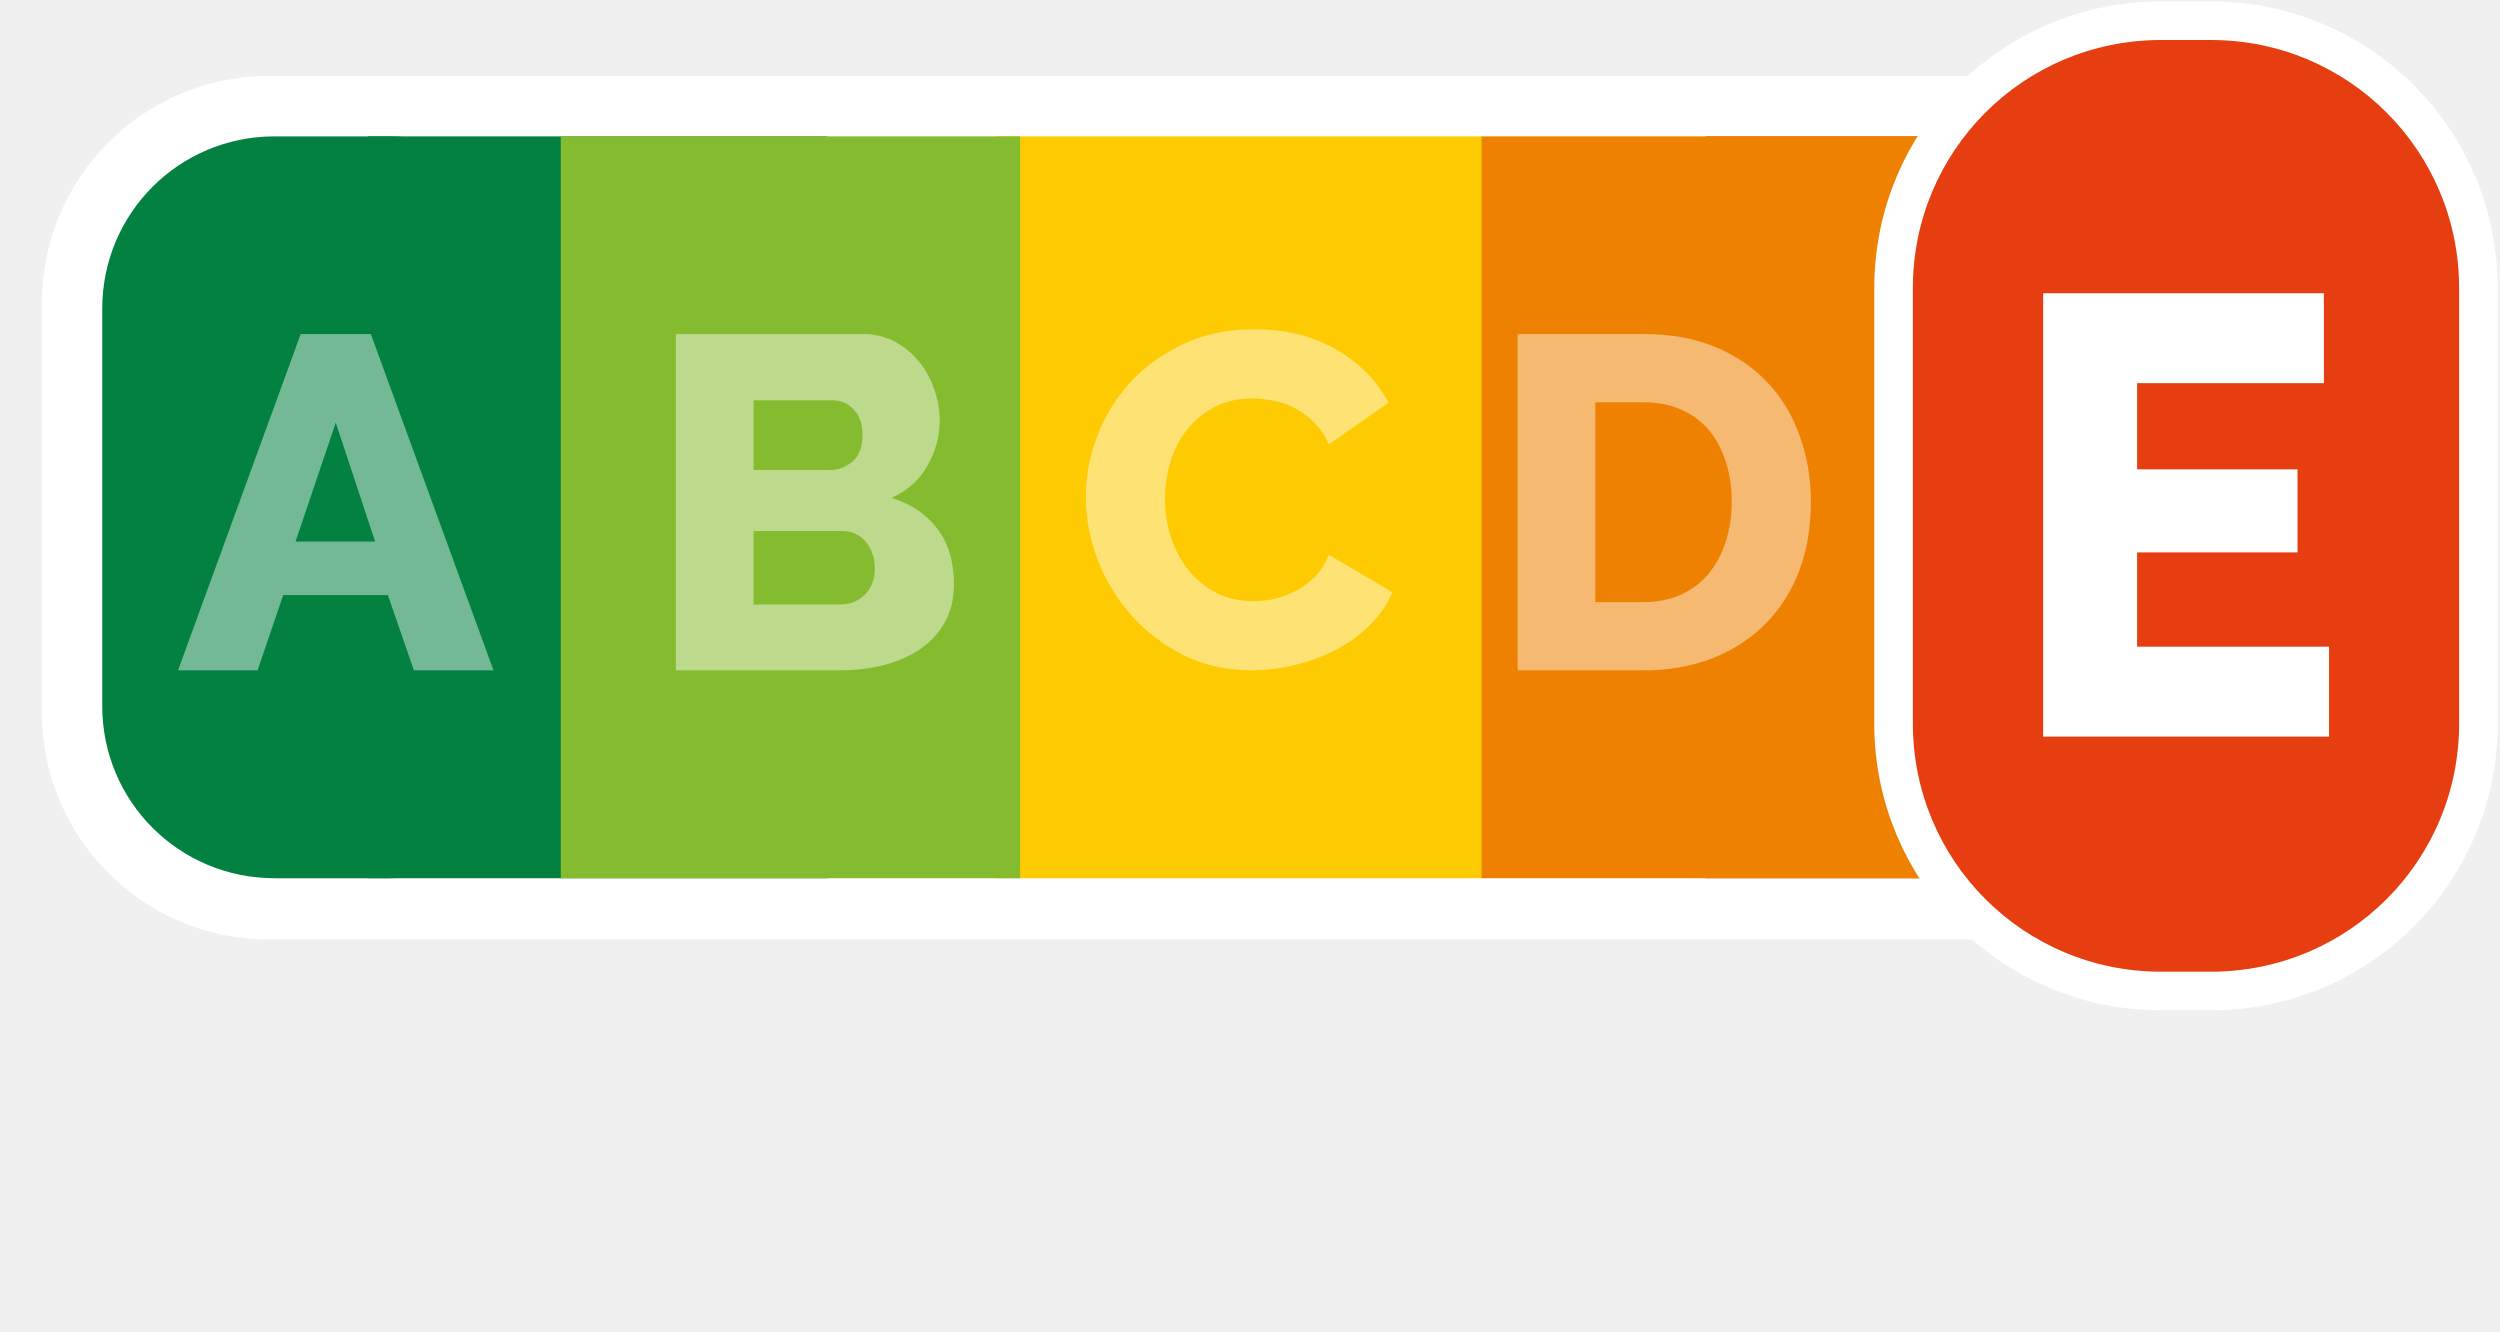
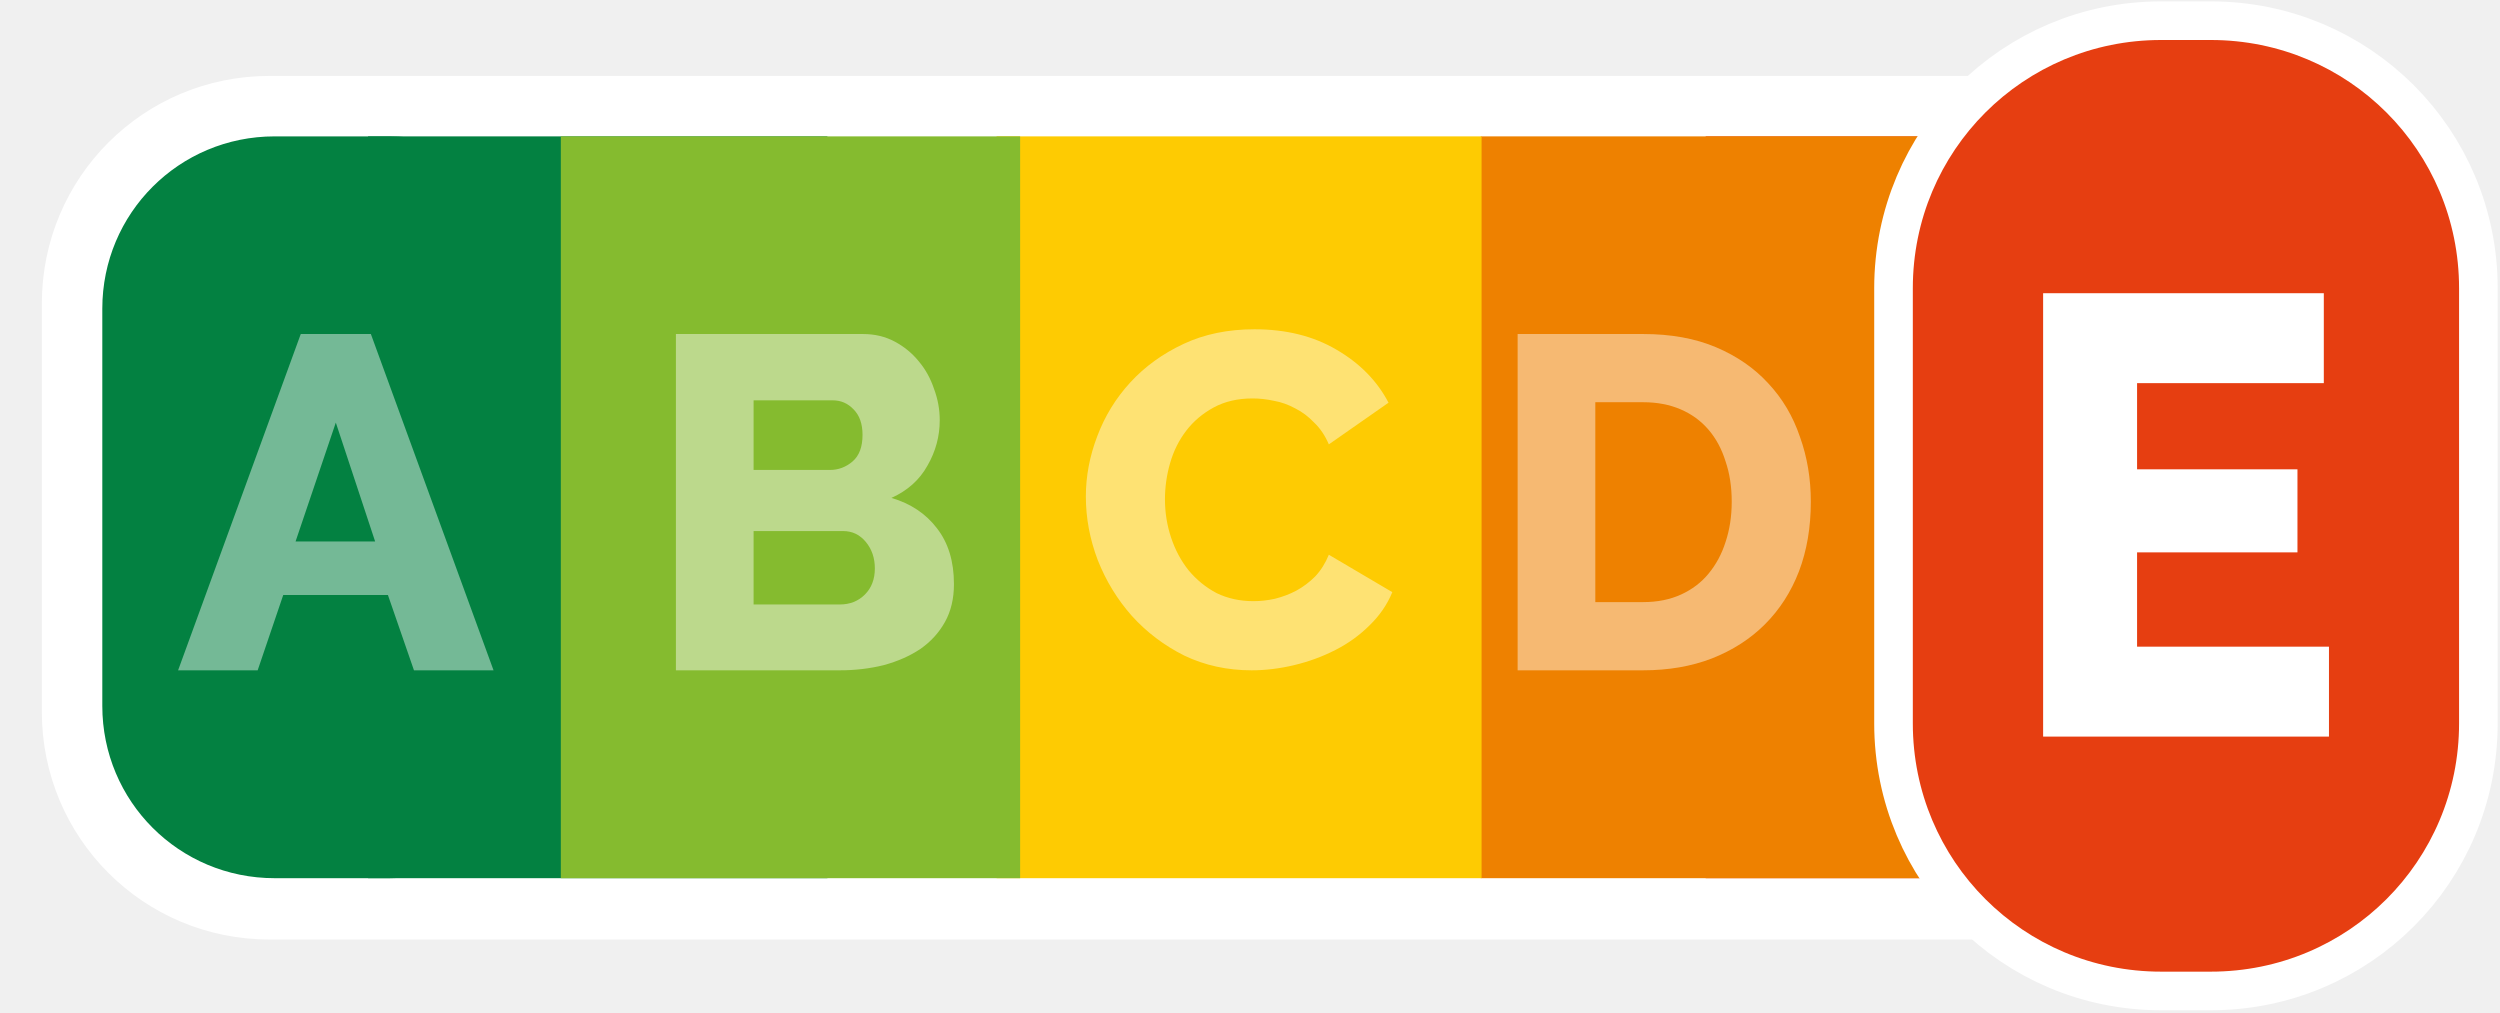
- <svg xmlns="http://www.w3.org/2000/svg" width="244.08" height="130" viewBox="0 250 777.094 1052.362" id="svg4443" version="1.1" style="&#10;    background: #333;&#10;">
+ <svg xmlns="http://www.w3.org/2000/svg" width="244.08" height="98.82" viewBox="0 250 777.094 800" id="svg4443" version="1.1">
  <g id="layer1">
    <path style="opacity:1;fill:#ffffff;fill-opacity:1;fill-rule:evenodd;stroke:none;stroke-width:1;stroke-linecap:round;stroke-linejoin:round;stroke-miterlimit:4;stroke-dasharray:none;stroke-dashoffset:0;stroke-opacity:1" d="m -386.315,310 1549.724,0 c 99.748,0 180.049,80.302 180.049,180.049 l 0,322.481 c 0,99.747 -80.302,180.049 -180.049,180.049 l -1549.724,0 c -99.747,0 -180.049,-80.302 -180.049,-180.049 l 0,-322.481 c 0,-99.747 80.302,-180.049 180.049,-180.049 z" id="rect5333" />
    <path style="opacity:1;fill:#038141;fill-opacity:1;fill-rule:evenodd;stroke:none;stroke-width:1;stroke-linecap:round;stroke-linejoin:round;stroke-miterlimit:4;stroke-dasharray:none;stroke-dashoffset:0;stroke-opacity:1" d="m -308.515,357.79 363.03,0 0,586.315 -363.03,0 z" id="rect5335" />
    <path style="opacity:1;fill:#e63e11;fill-opacity:1;fill-rule:evenodd;stroke:none;stroke-width:1;stroke-linecap:round;stroke-linejoin:round;stroke-miterlimit:4;stroke-dasharray:none;stroke-dashoffset:0;stroke-opacity:1" d="m 748.698,357.79 363.03,0 0,586.315 -363.03,0 z" id="rect5337" />
    <path style="opacity:1;fill:#038141;fill-opacity:1;fill-rule:evenodd;stroke:none;stroke-width:1;stroke-linecap:round;stroke-linejoin:round;stroke-miterlimit:4;stroke-dasharray:none;stroke-dashoffset:0;stroke-opacity:1" d="m -382.381,357.79 90.648,0 c 75.45,0 136.191,60.741 136.191,136.191 l 0,313.932 c 0,75.45 -60.741,136.191 -136.191,136.191 l -90.648,0 c -75.45,0 -136.191,-60.741 -136.191,-136.191 l 0,-313.932 c 0,-75.45 60.741,-136.191 136.191,-136.191 z" id="rect5339" />
    <path style="opacity:1;fill:#ee8100;fill-opacity:1;fill-rule:evenodd;stroke:none;stroke-width:1;stroke-linecap:round;stroke-linejoin:round;stroke-miterlimit:4;stroke-dasharray:none;stroke-dashoffset:0;stroke-opacity:1" d="m 570.957,357.79 363.03,0 0,586.315 -363.03,0 z" id="rect5341" />
    <path id="path5429" style="font-style:normal;font-variant:normal;font-weight:800;font-stretch:normal;font-size:medium;line-height:90%;font-family:Raleway;-inkscape-font-specification:'Raleway Ultra-Bold';letter-spacing:0px;word-spacing:0px;fill:#ffffff;fill-opacity:0.446;stroke:none;stroke-width:1px;stroke-linecap:butt;stroke-linejoin:miter;stroke-opacity:1" d="m 600.081,779.804 0,-265.802 99.208,0 q 32.945,0 57.653,10.482 24.708,10.482 41.181,28.452 16.847,17.97 25.083,42.304 8.61,23.96 8.61,51.289 0,30.324 -9.359,55.032 -9.359,24.334 -26.955,41.929 -17.221,17.221 -41.929,26.955 -24.334,9.359 -54.284,9.359 l -99.208,0 z M 769.296,646.528 q 0,-17.595 -4.867,-31.821 -4.492,-14.6 -13.477,-25.083 -8.985,-10.482 -22.088,-16.098 -13.103,-5.616 -29.575,-5.616 l -37.811,0 0,157.984 37.811,0 q 16.847,0 29.95,-5.99 13.103,-5.99 21.713,-16.472 8.985,-10.857 13.477,-25.083 4.867,-14.6 4.867,-31.821 z" />
    <path style="opacity:1;fill:#fecb02;fill-opacity:1;fill-rule:evenodd;stroke:none;stroke-width:1;stroke-linecap:round;stroke-linejoin:round;stroke-miterlimit:4;stroke-dasharray:none;stroke-dashoffset:0;stroke-opacity:1" d="m 188.259,357.79 383.321,0 0,586.315 -383.321,0 z" id="rect5347" />
    <path style="opacity:1;fill:#85bb2f;fill-opacity:1;fill-rule:evenodd;stroke:none;stroke-width:1;stroke-linecap:round;stroke-linejoin:round;stroke-miterlimit:4;stroke-dasharray:none;stroke-dashoffset:0;stroke-opacity:1" d="m 206.865,357.79 -363.03,0 0,586.315 363.03,0 z" id="rect5349" />
    <path id="path5424" style="font-style:normal;font-variant:normal;font-weight:800;font-stretch:normal;font-size:medium;line-height:90%;font-family:Raleway;-inkscape-font-specification:'Raleway Ultra-Bold';letter-spacing:0px;word-spacing:0px;fill:#ffffff;fill-opacity:0.446;stroke:none;stroke-width:1px;stroke-linecap:butt;stroke-linejoin:miter;stroke-opacity:1" d="m 258.811,642.41 q 0,-23.96 8.985,-47.545 8.985,-23.96 26.206,-42.678 17.221,-18.718 41.929,-30.324 24.708,-11.605 56.155,-11.605 37.437,0 64.766,16.098 27.703,16.098 41.181,41.929 l -47.17,32.944 q -4.492,-10.482 -11.605,-17.221 -6.739,-7.113 -14.975,-11.231 -8.236,-4.492 -16.847,-5.99 -8.611,-1.872 -16.847,-1.872 -17.595,0 -30.698,7.113 -13.103,7.113 -21.713,18.344 -8.61,11.231 -12.729,25.457 -4.118,14.226 -4.118,28.826 0,15.723 4.867,30.324 4.867,14.6 13.852,25.832 9.359,11.231 22.088,17.97 13.103,6.364 29.201,6.364 8.236,0 16.847,-1.872 8.985,-2.246 16.847,-6.364 8.236,-4.492 14.975,-11.231 6.739,-7.113 10.857,-17.221 l 50.165,29.575 q -5.99,14.6 -17.97,26.206 -11.605,11.605 -26.955,19.467 -15.349,7.862 -32.57,11.98 -17.221,4.118 -33.693,4.118 -28.826,0 -53.16,-11.605 -23.96,-11.98 -41.555,-31.447 -17.221,-19.467 -26.955,-44.176 -9.359,-24.708 -9.359,-50.165 z" />
    <path id="path5421" style="font-style:normal;font-variant:normal;font-weight:800;font-stretch:normal;font-size:medium;line-height:90%;font-family:Raleway;-inkscape-font-specification:'Raleway Ultra-Bold';letter-spacing:0px;word-spacing:0px;fill:#ffffff;fill-opacity:0.446;stroke:none;stroke-width:1px;stroke-linecap:butt;stroke-linejoin:miter;stroke-opacity:1" d="m 154.552,711.669 q 0,17.221 -7.113,29.95 -7.113,12.729 -19.467,21.339 -12.354,8.236 -28.826,12.729 -16.472,4.118 -34.816,4.118 l -129.532,0 0,-265.802 147.876,0 q 13.852,0 25.083,5.99 11.231,5.99 19.093,15.723 7.862,9.359 11.98,21.713 4.492,11.98 4.492,24.708 0,19.093 -9.734,35.939 -9.359,16.847 -28.452,25.457 22.837,6.739 35.94,23.96 13.477,17.221 13.477,44.176 z M 92.033,699.314 q 0,-12.354 -7.113,-20.965 -7.113,-8.61 -17.97,-8.61 l -70.756,0 0,58.027 68.135,0 q 11.98,0 19.842,-7.862 7.862,-7.862 7.862,-20.59 z m -95.839,-132.901 0,55.032 60.273,0 q 10.108,0 17.97,-6.739 7.862,-6.739 7.862,-20.965 0,-13.103 -7.113,-20.216 -6.739,-7.113 -16.472,-7.113 l -62.52,0 z" />
    <path style="opacity:1;fill:#0039ff;fill-opacity:0.63;fill-rule:evenodd;stroke:#ffffff;stroke-width:61.032;stroke-linecap:round;stroke-linejoin:round;stroke-miterlimit:4;stroke-dasharray:none;stroke-dashoffset:0;stroke-opacity:1" d="m 1108.638,281.616 39.327,0 c 108.699,0 196.208,87.509 196.208,196.208 l 0,343.941 c 0,108.699 -87.508,196.208 -196.208,196.208 l -39.327,0 c -108.699,0 -196.208,-87.509 -196.208,-196.208 l 0,-343.941 c 0,-108.699 87.508,-196.208 196.208,-196.208 z" id="rect5359" />
    <path id="path5417" style="font-style:normal;font-variant:normal;font-weight:800;font-stretch:normal;font-size:medium;line-height:90%;font-family:Raleway;-inkscape-font-specification:'Raleway Ultra-Bold';letter-spacing:0px;word-spacing:0px;fill:#ffffff;fill-opacity:0.446;stroke:none;stroke-width:1px;stroke-linecap:butt;stroke-linejoin:miter;stroke-opacity:1" d="m -361.712,514.002 55.407,0 96.962,265.802 -62.894,0 -20.59,-59.525 -82.736,0 -20.216,59.525 -62.894,0 96.962,-265.802 z m 58.776,163.974 -31.073,-93.967 -31.821,93.967 62.894,0 z" />
    <path style="opacity:1;fill:#e63e11;fill-opacity:1;fill-rule:evenodd;stroke:none;stroke-width:15.945;stroke-linecap:round;stroke-linejoin:round;stroke-miterlimit:4;stroke-dasharray:none;stroke-dashoffset:0;stroke-opacity:1" d="m 1108.638,281.616 39.327,0 c 108.699,0 196.208,87.509 196.208,196.208 l 0,343.941 c 0,108.699 -87.508,196.208 -196.208,196.208 l -39.327,0 c -108.699,0 -196.208,-87.509 -196.208,-196.208 l 0,-343.941 c 0,-108.699 87.508,-196.208 196.208,-196.208 z" id="rect5371" />
    <path id="path5409" style="font-style:normal;font-variant:normal;font-weight:800;font-stretch:normal;font-size:medium;line-height:90%;font-family:Raleway;-inkscape-font-specification:'Raleway Ultra-Bold';letter-spacing:0px;word-spacing:0px;fill:#ffffff;fill-opacity:1;stroke:none;stroke-width:1px;stroke-linecap:butt;stroke-linejoin:miter;stroke-opacity:1" d="m 1241.343,761.116 0,71.075 -225.923,0 0,-350.438 221.848,0 0,71.075 -147.597,0 0,68.113 126.77,0 0,65.645 -126.77,0 0,74.53 151.673,0 z" />
  </g>
</svg>
